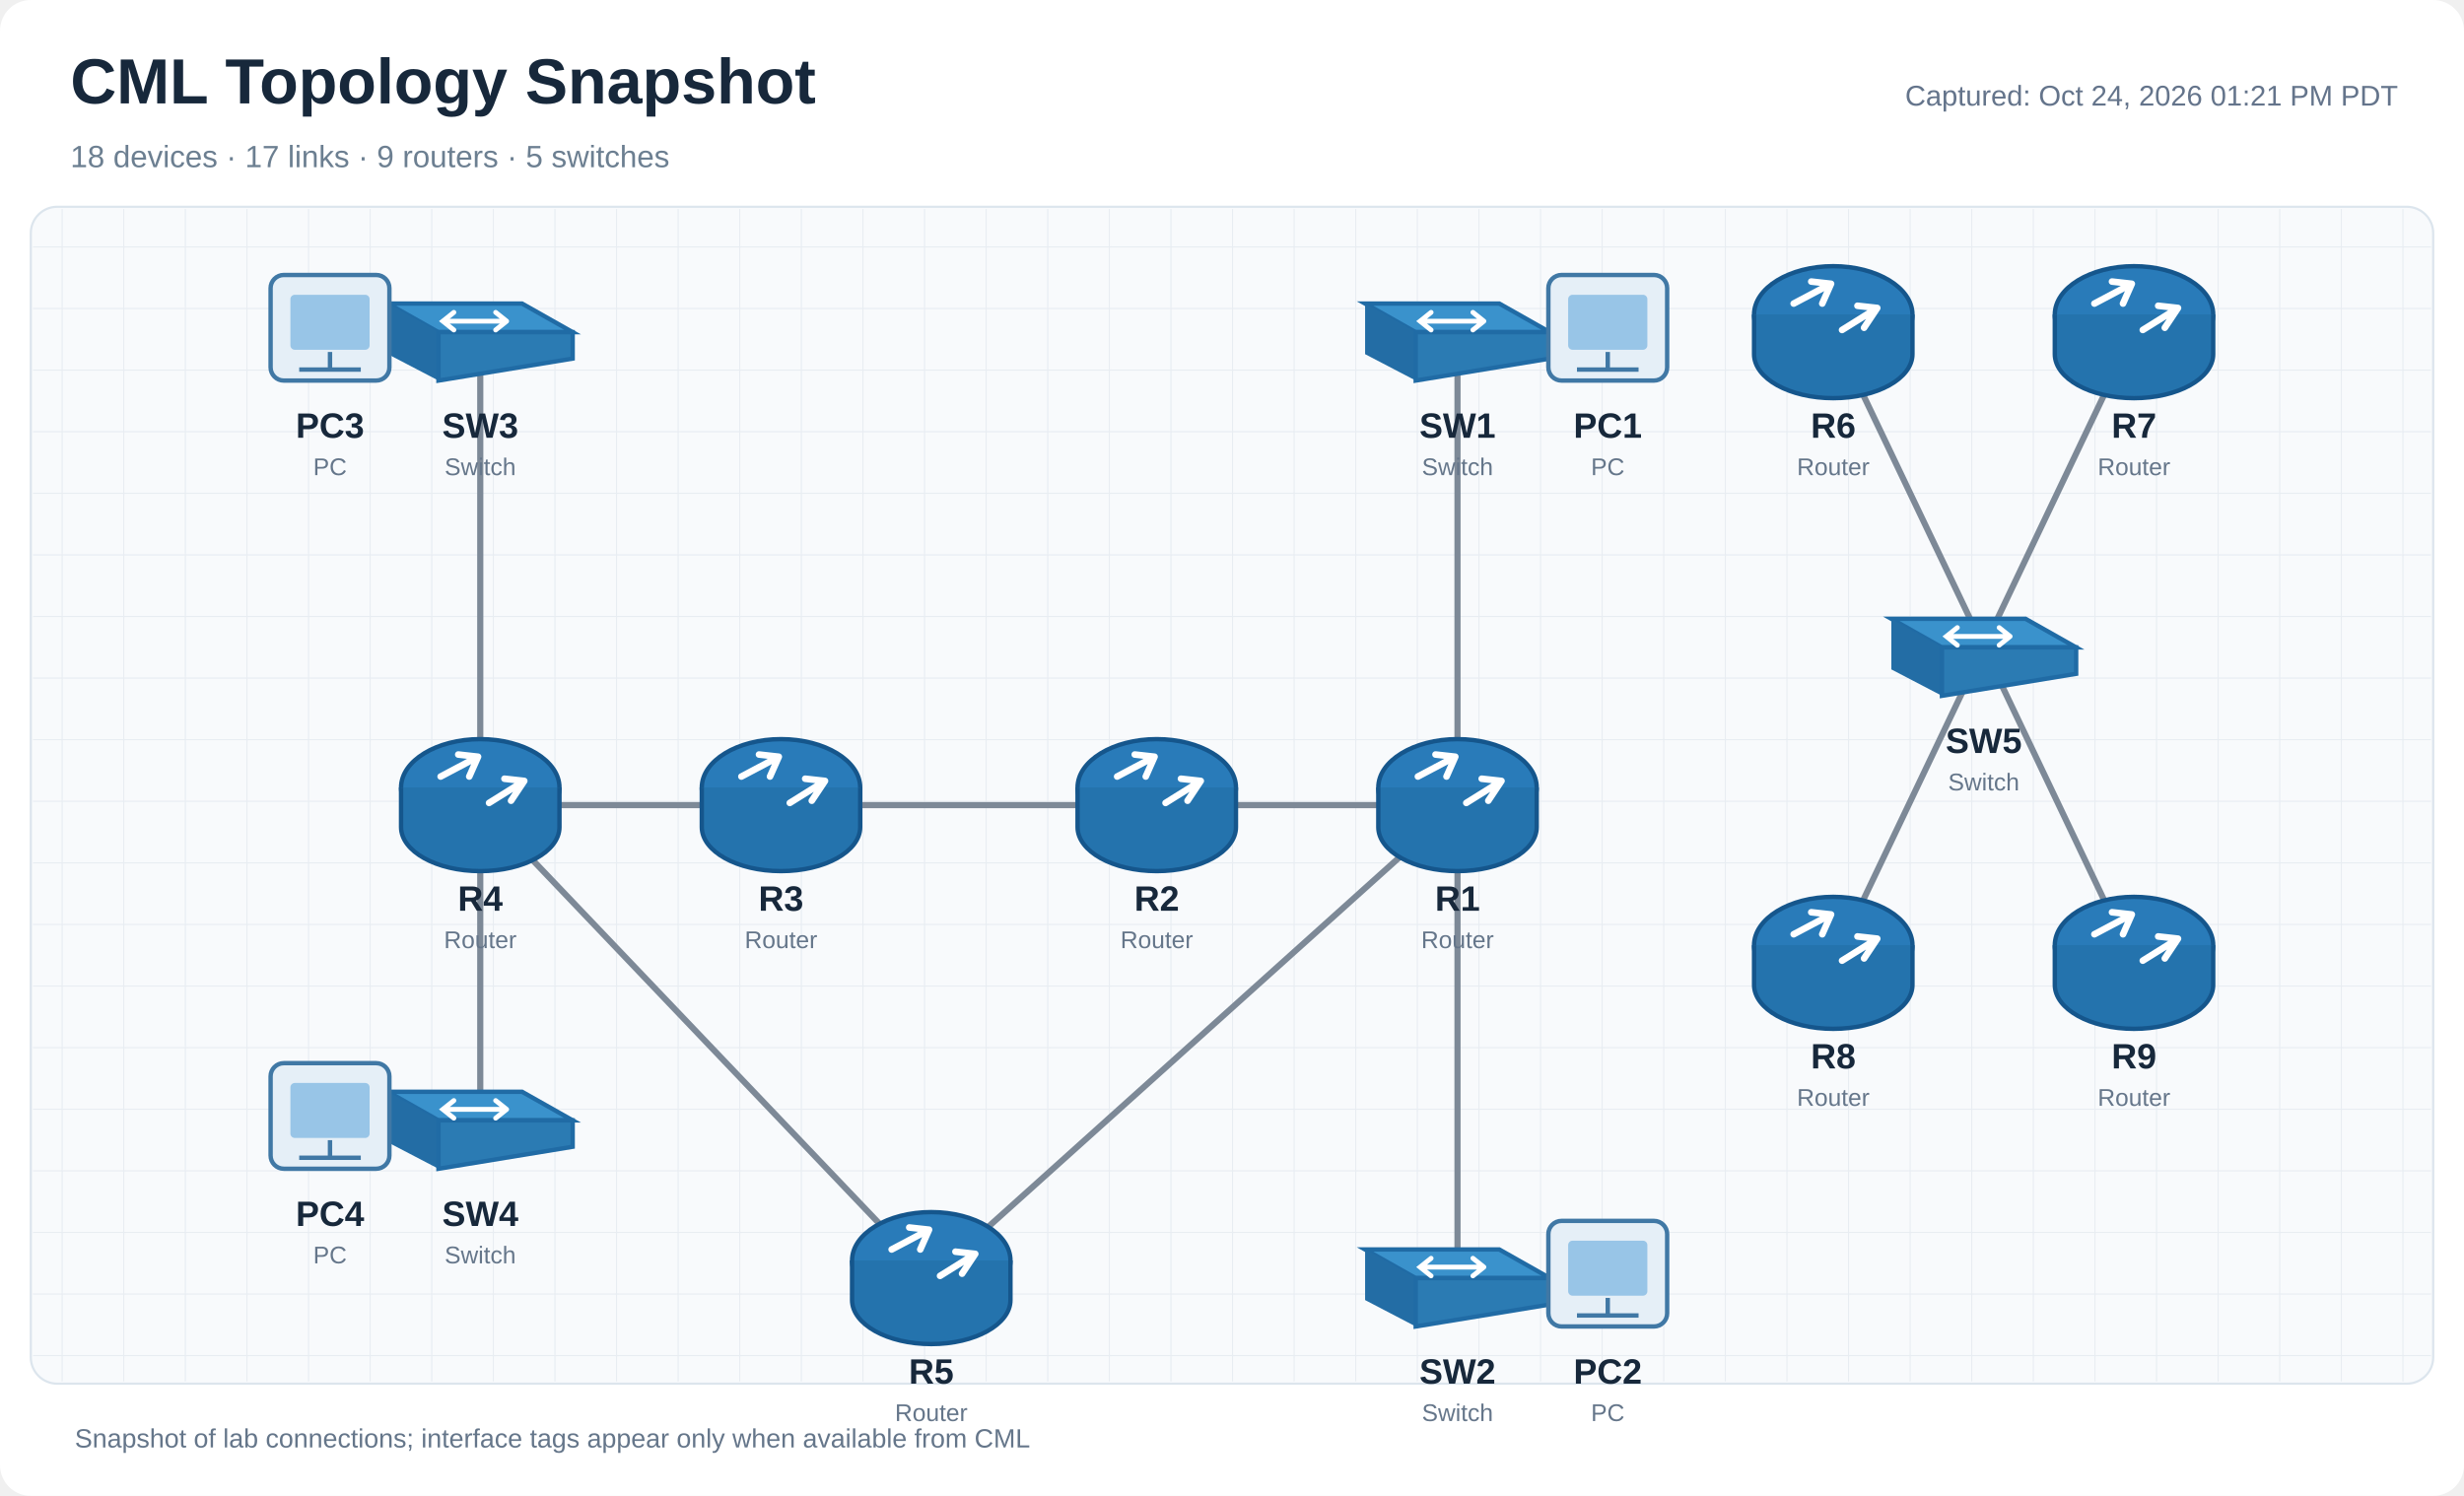
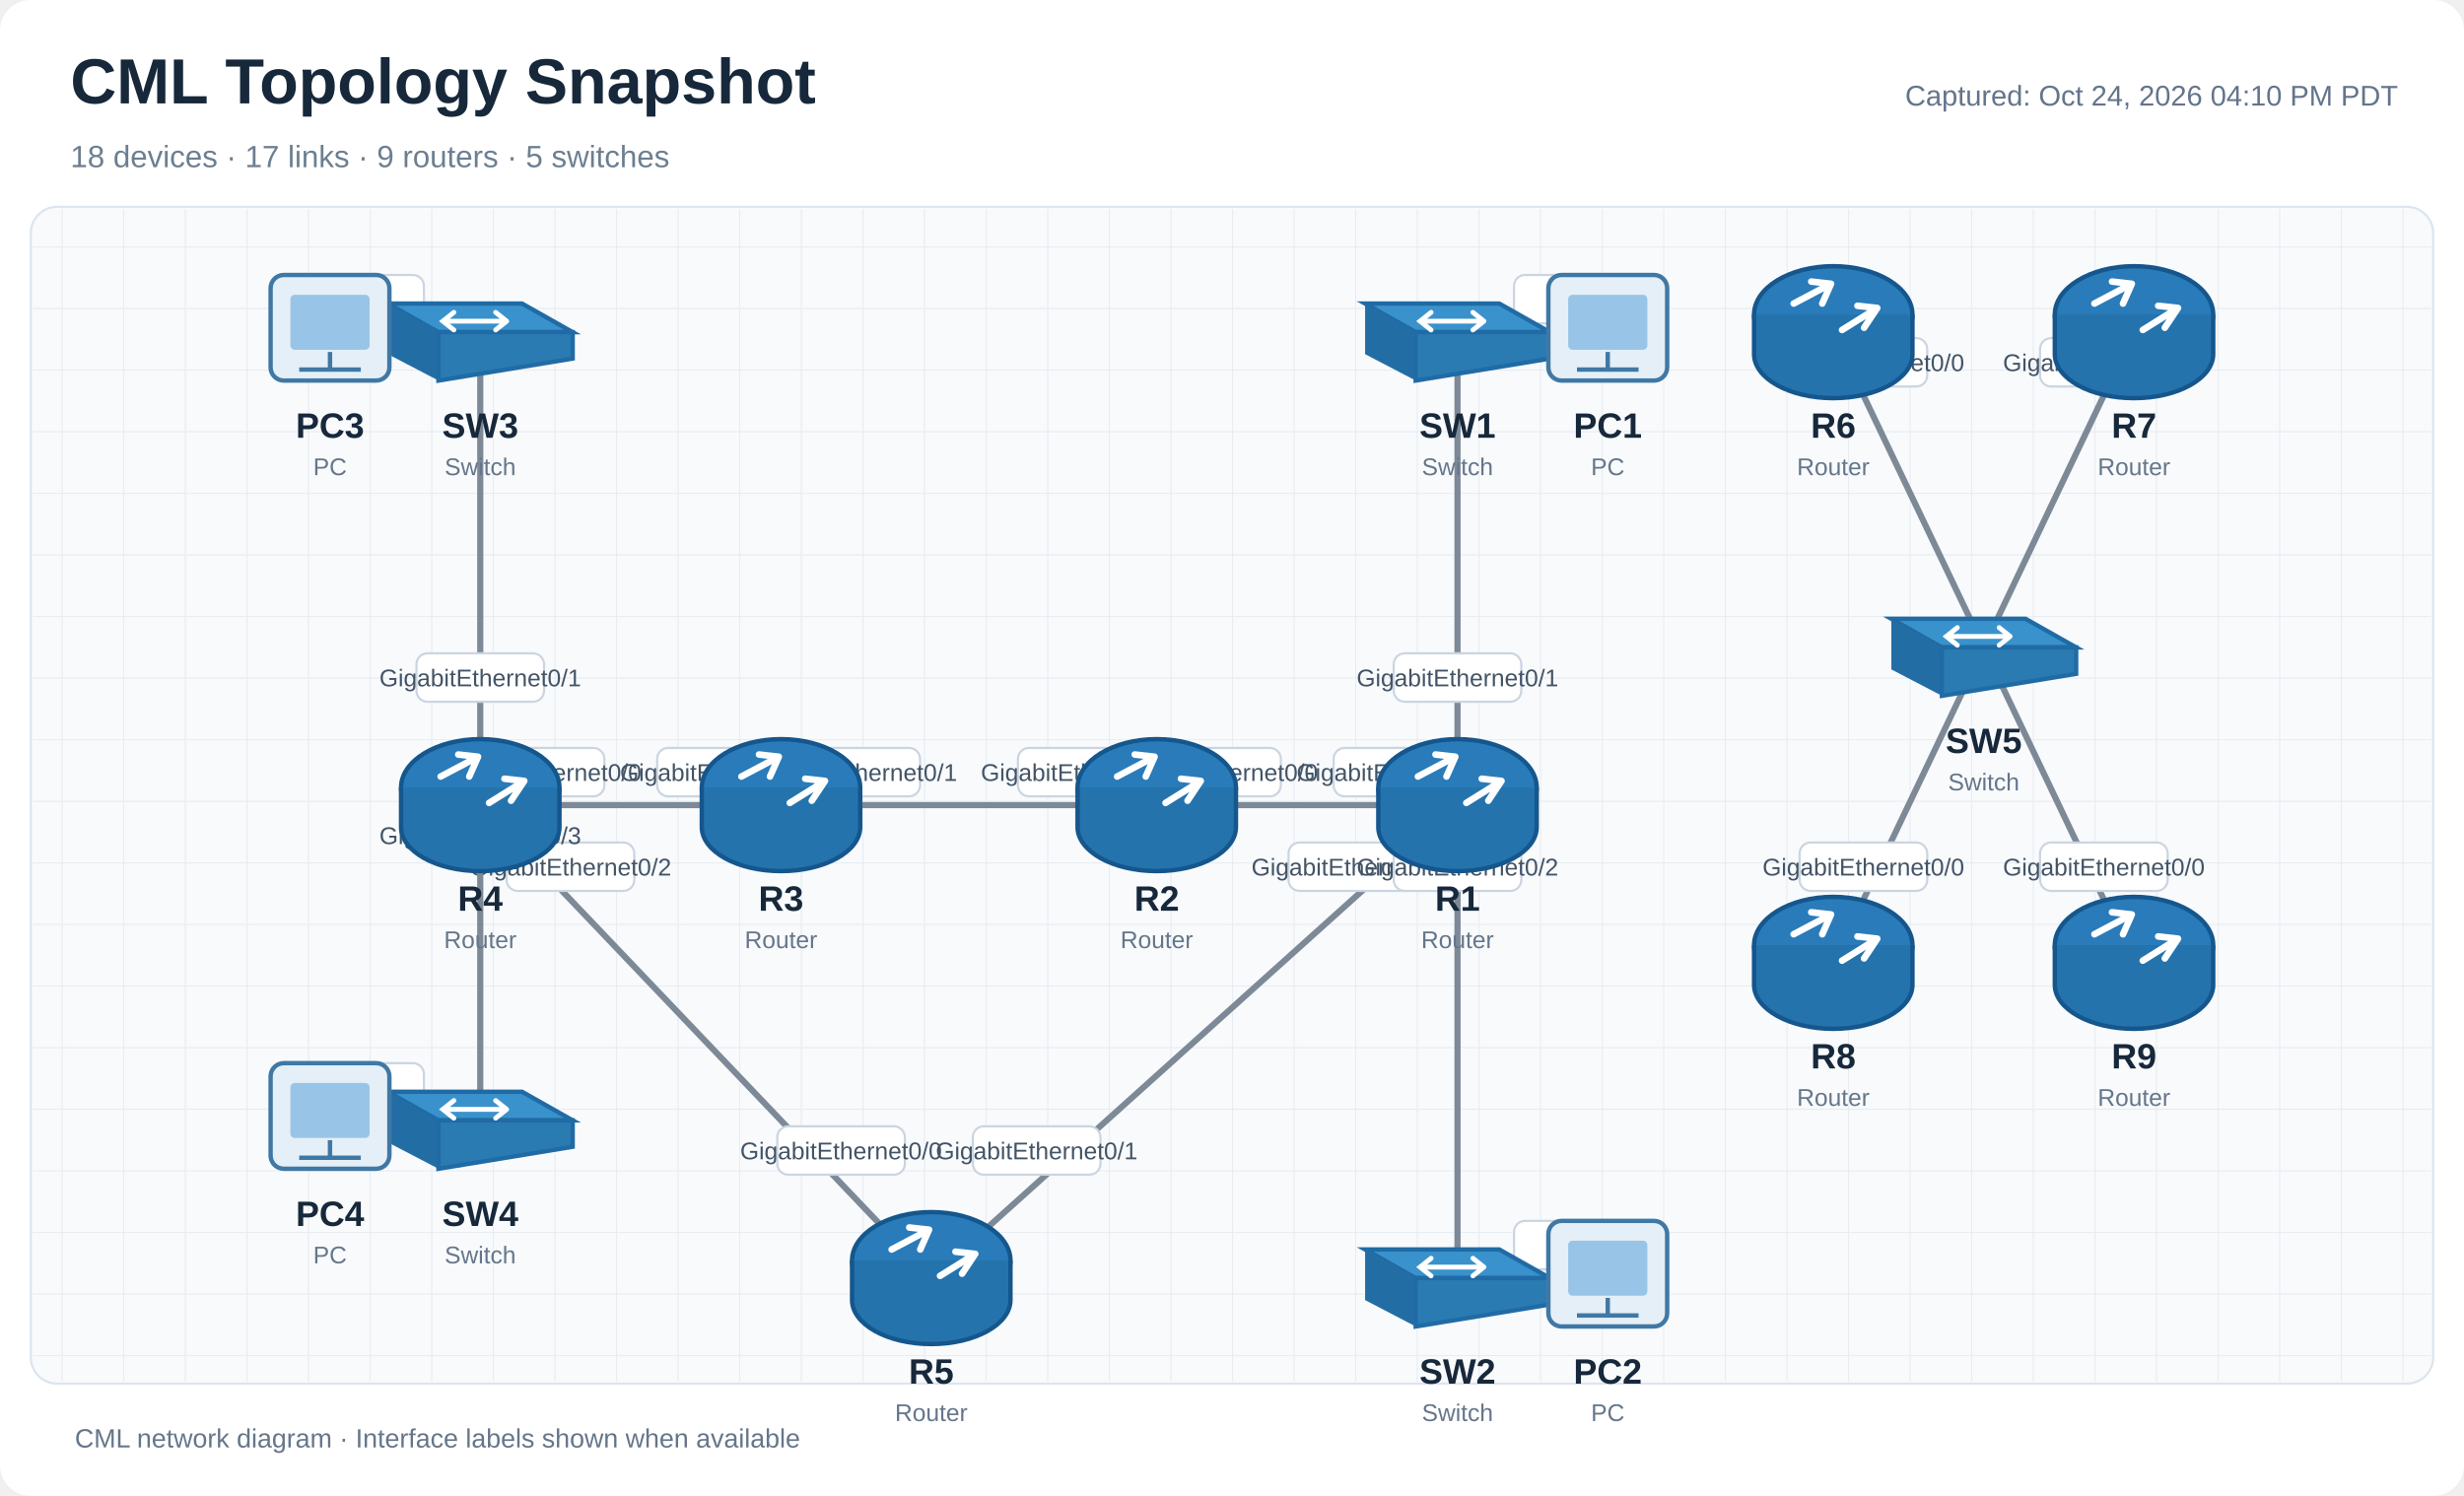
<svg xmlns="http://www.w3.org/2000/svg" width="1120" height="680" viewBox="0 0 1120 680" data-nodes="18" data-links="17" data-routers="9" data-switches="5">
  <defs>
    <pattern id="grid" width="28" height="28" patternUnits="userSpaceOnUse">
      <path d="M28 0H0V28" fill="none" stroke="#e8edf2" stroke-width="1" />
    </pattern>
  </defs>
  <rect width="1120" height="680" rx="14" fill="#fff" />
  <rect x="14" y="94" width="1092" height="535" rx="12" fill="#f8fafc" stroke="#dce5ed" />
  <rect x="15" y="95" width="1090" height="533" rx="12" fill="url(#grid)" />
  <text x="32" y="47" font-family="Arial,Segoe UI,sans-serif" font-size="29" font-weight="700" fill="#17283b">CML Topology Snapshot</text>
  <text x="32" y="76" font-family="Arial,Segoe UI,sans-serif" font-size="14" fill="#6c7f91">18 devices  ·  17 links  ·  9 routers  ·  5 switches</text>
-   <text x="1090" y="48" text-anchor="end" font-family="Arial,Segoe UI,sans-serif" font-size="13" fill="#64748b">Captured: Oct 24, 2026 01:21 PM PDT</text>
+   <text x="1090" y="48" text-anchor="end" font-family="Arial,Segoe UI,sans-serif" font-size="13" fill="#64748b">Captured: Oct 24, 2026 04:10 PM PDT</text>
  <line x1="662.5" y1="366.0" x2="525.8" y2="366.0" stroke="#7d8997" stroke-width="2.8" />
+   <rect x="606.2" y="340.0" width="58" height="22" rx="5" fill="#fff" stroke="#cbd5e1" />
+   <text x="635.2" y="355.0" text-anchor="middle" font-family="Arial,Segoe UI,sans-serif" font-size="11" fill="#435466">GigabitEthernet0/0</text>
+   <rect x="524.2" y="340.0" width="58" height="22" rx="5" fill="#fff" stroke="#cbd5e1" />
+   <text x="553.2" y="355.0" text-anchor="middle" font-family="Arial,Segoe UI,sans-serif" font-size="11" fill="#435466">GigabitEthernet0/0</text>
  <line x1="525.8" y1="366.0" x2="355.0" y2="366.0" stroke="#7d8997" stroke-width="2.8" />
+   <rect x="462.7" y="340.0" width="58" height="22" rx="5" fill="#fff" stroke="#cbd5e1" />
+   <text x="491.7" y="355.0" text-anchor="middle" font-family="Arial,Segoe UI,sans-serif" font-size="11" fill="#435466">GigabitEthernet0/1</text>
+   <rect x="360.2" y="340.0" width="58" height="22" rx="5" fill="#fff" stroke="#cbd5e1" />
+   <text x="389.2" y="355.0" text-anchor="middle" font-family="Arial,Segoe UI,sans-serif" font-size="11" fill="#435466">GigabitEthernet0/1</text>
  <line x1="355.0" y1="366.0" x2="218.3" y2="366.0" stroke="#7d8997" stroke-width="2.8" />
+   <rect x="298.7" y="340.0" width="58" height="22" rx="5" fill="#fff" stroke="#cbd5e1" />
+   <text x="327.7" y="355.0" text-anchor="middle" font-family="Arial,Segoe UI,sans-serif" font-size="11" fill="#435466">GigabitEthernet0/0</text>
+   <rect x="216.7" y="340.0" width="58" height="22" rx="5" fill="#fff" stroke="#cbd5e1" />
+   <text x="245.7" y="355.0" text-anchor="middle" font-family="Arial,Segoe UI,sans-serif" font-size="11" fill="#435466">GigabitEthernet0/0</text>
  <line x1="662.5" y1="366.0" x2="423.3" y2="581.0" stroke="#7d8997" stroke-width="2.8" />
+   <rect x="585.7" y="383.0" width="58" height="22" rx="5" fill="#fff" stroke="#cbd5e1" />
+   <text x="614.7" y="398.0" text-anchor="middle" font-family="Arial,Segoe UI,sans-serif" font-size="11" fill="#435466">GigabitEthernet0/3</text>
+   <rect x="442.2" y="512.0" width="58" height="22" rx="5" fill="#fff" stroke="#cbd5e1" />
+   <text x="471.2" y="527.0" text-anchor="middle" font-family="Arial,Segoe UI,sans-serif" font-size="11" fill="#435466">GigabitEthernet0/1</text>
  <line x1="218.3" y1="366.0" x2="423.3" y2="581.0" stroke="#7d8997" stroke-width="2.8" />
+   <rect x="230.3" y="383.0" width="58" height="22" rx="5" fill="#fff" stroke="#cbd5e1" />
+   <text x="259.3" y="398.0" text-anchor="middle" font-family="Arial,Segoe UI,sans-serif" font-size="11" fill="#435466">GigabitEthernet0/2</text>
+   <rect x="353.3" y="512.0" width="58" height="22" rx="5" fill="#fff" stroke="#cbd5e1" />
+   <text x="382.3" y="527.0" text-anchor="middle" font-family="Arial,Segoe UI,sans-serif" font-size="11" fill="#435466">GigabitEthernet0/0</text>
  <line x1="662.5" y1="366.0" x2="662.5" y2="151.0" stroke="#7d8997" stroke-width="2.8" />
+   <rect x="633.5" y="297.0" width="58" height="22" rx="5" fill="#fff" stroke="#cbd5e1" />
+   <text x="662.5" y="312.0" text-anchor="middle" font-family="Arial,Segoe UI,sans-serif" font-size="11" fill="#435466">GigabitEthernet0/1</text>
  <line x1="662.5" y1="366.0" x2="662.5" y2="581.0" stroke="#7d8997" stroke-width="2.8" />
+   <rect x="633.5" y="383.0" width="58" height="22" rx="5" fill="#fff" stroke="#cbd5e1" />
+   <text x="662.5" y="398.0" text-anchor="middle" font-family="Arial,Segoe UI,sans-serif" font-size="11" fill="#435466">GigabitEthernet0/2</text>
  <line x1="218.3" y1="366.0" x2="218.3" y2="151.0" stroke="#7d8997" stroke-width="2.8" />
+   <rect x="189.3" y="297.0" width="58" height="22" rx="5" fill="#fff" stroke="#cbd5e1" />
+   <text x="218.3" y="312.0" text-anchor="middle" font-family="Arial,Segoe UI,sans-serif" font-size="11" fill="#435466">GigabitEthernet0/1</text>
  <line x1="662.5" y1="151.0" x2="730.8" y2="151.0" stroke="#7d8997" stroke-width="2.8" />
+   <rect x="688.2" y="125.0" width="58" height="22" rx="5" fill="#fff" stroke="#cbd5e1" />
+   <text x="717.2" y="140.0" text-anchor="middle" font-family="Arial,Segoe UI,sans-serif" font-size="11" fill="#435466">eth0</text>
  <line x1="662.5" y1="581.0" x2="730.8" y2="581.0" stroke="#7d8997" stroke-width="2.8" />
+   <rect x="688.2" y="555.0" width="58" height="22" rx="5" fill="#fff" stroke="#cbd5e1" />
+   <text x="717.2" y="570.0" text-anchor="middle" font-family="Arial,Segoe UI,sans-serif" font-size="11" fill="#435466">eth0</text>
  <line x1="218.3" y1="151.0" x2="150.0" y2="151.0" stroke="#7d8997" stroke-width="2.8" />
+   <rect x="134.7" y="125.0" width="58" height="22" rx="5" fill="#fff" stroke="#cbd5e1" />
+   <text x="163.7" y="140.0" text-anchor="middle" font-family="Arial,Segoe UI,sans-serif" font-size="11" fill="#435466">eth0</text>
  <line x1="218.3" y1="366.0" x2="218.3" y2="509.3" stroke="#7d8997" stroke-width="2.8" />
+   <rect x="189.3" y="368.7" width="58" height="22" rx="5" fill="#fff" stroke="#cbd5e1" />
+   <text x="218.3" y="383.7" text-anchor="middle" font-family="Arial,Segoe UI,sans-serif" font-size="11" fill="#435466">GigabitEthernet0/3</text>
  <line x1="218.3" y1="509.3" x2="150.0" y2="509.3" stroke="#7d8997" stroke-width="2.8" />
+   <rect x="134.7" y="483.3" width="58" height="22" rx="5" fill="#fff" stroke="#cbd5e1" />
+   <text x="163.7" y="498.3" text-anchor="middle" font-family="Arial,Segoe UI,sans-serif" font-size="11" fill="#435466">eth0</text>
  <line x1="833.3" y1="151.0" x2="901.7" y2="294.3" stroke="#7d8997" stroke-width="2.8" />
+   <rect x="818.0" y="153.7" width="58" height="22" rx="5" fill="#fff" stroke="#cbd5e1" />
+   <text x="847.0" y="168.7" text-anchor="middle" font-family="Arial,Segoe UI,sans-serif" font-size="11" fill="#435466">GigabitEthernet0/0</text>
  <line x1="970.0" y1="151.0" x2="901.7" y2="294.3" stroke="#7d8997" stroke-width="2.8" />
+   <rect x="927.3" y="153.7" width="58" height="22" rx="5" fill="#fff" stroke="#cbd5e1" />
+   <text x="956.3" y="168.7" text-anchor="middle" font-family="Arial,Segoe UI,sans-serif" font-size="11" fill="#435466">GigabitEthernet0/0</text>
  <line x1="833.3" y1="437.7" x2="901.7" y2="294.3" stroke="#7d8997" stroke-width="2.8" />
+   <rect x="818.0" y="383.0" width="58" height="22" rx="5" fill="#fff" stroke="#cbd5e1" />
+   <text x="847.0" y="398.0" text-anchor="middle" font-family="Arial,Segoe UI,sans-serif" font-size="11" fill="#435466">GigabitEthernet0/0</text>
  <line x1="970.0" y1="437.7" x2="901.7" y2="294.3" stroke="#7d8997" stroke-width="2.8" />
+   <rect x="927.3" y="383.0" width="58" height="22" rx="5" fill="#fff" stroke="#cbd5e1" />
+   <text x="956.3" y="398.0" text-anchor="middle" font-family="Arial,Segoe UI,sans-serif" font-size="11" fill="#435466">GigabitEthernet0/0</text>
  <g transform="translate(662.5,366.0)">
    <ellipse cx="0" cy="-8" rx="36" ry="22" fill="#297bb9" stroke="#15568c" stroke-width="2" />
    <rect x="-36" y="-8" width="72" height="18" fill="#2473ad" />
    <path d="M-36 -8 V10 A36 20 0 0 0 36 10 V-8" fill="#2473ad" stroke="#15568c" stroke-width="2" />
    <path d="M-18 -13 L-1 -22 M-1 -22 l-4 9 M-1 -22 l-9 -1 M4 -1 L20 -11 M20 -11 l-6 9 M20 -11 l-9 -1" stroke="#fff" stroke-width="3" stroke-linecap="round" fill="none" />
    <text x="0" y="48" text-anchor="middle" font-family="Arial,Segoe UI,sans-serif" font-size="16" font-weight="700" fill="#17283b">R1</text>
    <text x="0" y="65" text-anchor="middle" font-family="Arial,Segoe UI,sans-serif" font-size="11" fill="#65768a">Router</text>
  </g>
  <g transform="translate(525.8,366.0)">
    <ellipse cx="0" cy="-8" rx="36" ry="22" fill="#297bb9" stroke="#15568c" stroke-width="2" />
    <rect x="-36" y="-8" width="72" height="18" fill="#2473ad" />
    <path d="M-36 -8 V10 A36 20 0 0 0 36 10 V-8" fill="#2473ad" stroke="#15568c" stroke-width="2" />
    <path d="M-18 -13 L-1 -22 M-1 -22 l-4 9 M-1 -22 l-9 -1 M4 -1 L20 -11 M20 -11 l-6 9 M20 -11 l-9 -1" stroke="#fff" stroke-width="3" stroke-linecap="round" fill="none" />
    <text x="0" y="48" text-anchor="middle" font-family="Arial,Segoe UI,sans-serif" font-size="16" font-weight="700" fill="#17283b">R2</text>
    <text x="0" y="65" text-anchor="middle" font-family="Arial,Segoe UI,sans-serif" font-size="11" fill="#65768a">Router</text>
  </g>
  <g transform="translate(355.0,366.0)">
    <ellipse cx="0" cy="-8" rx="36" ry="22" fill="#297bb9" stroke="#15568c" stroke-width="2" />
    <rect x="-36" y="-8" width="72" height="18" fill="#2473ad" />
    <path d="M-36 -8 V10 A36 20 0 0 0 36 10 V-8" fill="#2473ad" stroke="#15568c" stroke-width="2" />
    <path d="M-18 -13 L-1 -22 M-1 -22 l-4 9 M-1 -22 l-9 -1 M4 -1 L20 -11 M20 -11 l-6 9 M20 -11 l-9 -1" stroke="#fff" stroke-width="3" stroke-linecap="round" fill="none" />
    <text x="0" y="48" text-anchor="middle" font-family="Arial,Segoe UI,sans-serif" font-size="16" font-weight="700" fill="#17283b">R3</text>
    <text x="0" y="65" text-anchor="middle" font-family="Arial,Segoe UI,sans-serif" font-size="11" fill="#65768a">Router</text>
  </g>
  <g transform="translate(218.3,366.0)">
    <ellipse cx="0" cy="-8" rx="36" ry="22" fill="#297bb9" stroke="#15568c" stroke-width="2" />
    <rect x="-36" y="-8" width="72" height="18" fill="#2473ad" />
    <path d="M-36 -8 V10 A36 20 0 0 0 36 10 V-8" fill="#2473ad" stroke="#15568c" stroke-width="2" />
    <path d="M-18 -13 L-1 -22 M-1 -22 l-4 9 M-1 -22 l-9 -1 M4 -1 L20 -11 M20 -11 l-6 9 M20 -11 l-9 -1" stroke="#fff" stroke-width="3" stroke-linecap="round" fill="none" />
    <text x="0" y="48" text-anchor="middle" font-family="Arial,Segoe UI,sans-serif" font-size="16" font-weight="700" fill="#17283b">R4</text>
    <text x="0" y="65" text-anchor="middle" font-family="Arial,Segoe UI,sans-serif" font-size="11" fill="#65768a">Router</text>
  </g>
  <g transform="translate(423.3,581.0)">
    <ellipse cx="0" cy="-8" rx="36" ry="22" fill="#297bb9" stroke="#15568c" stroke-width="2" />
    <rect x="-36" y="-8" width="72" height="18" fill="#2473ad" />
    <path d="M-36 -8 V10 A36 20 0 0 0 36 10 V-8" fill="#2473ad" stroke="#15568c" stroke-width="2" />
    <path d="M-18 -13 L-1 -22 M-1 -22 l-4 9 M-1 -22 l-9 -1 M4 -1 L20 -11 M20 -11 l-6 9 M20 -11 l-9 -1" stroke="#fff" stroke-width="3" stroke-linecap="round" fill="none" />
    <text x="0" y="48" text-anchor="middle" font-family="Arial,Segoe UI,sans-serif" font-size="16" font-weight="700" fill="#17283b">R5</text>
    <text x="0" y="65" text-anchor="middle" font-family="Arial,Segoe UI,sans-serif" font-size="11" fill="#65768a">Router</text>
  </g>
  <g transform="translate(662.5,151.0)">
    <path d="M-42 -13 L19 -13 L42 0 L-19 0Z" fill="#3a92cc" stroke="#206ba5" stroke-width="2" />
    <path d="M-42 -13 V10 L-19 22 V0Z" fill="#236da5" />
    <path d="M-19 0 L42 0 V12 L-19 22Z" fill="#2b7bb3" stroke="#206ba5" stroke-width="2" />
    <path d="M-17 -5 H12 M-12 -9 l-5 4 5 4 M12 -5 l-5 -4 M12 -5 l-5 4" fill="none" stroke="#fff" stroke-width="2.2" stroke-linecap="round" />
    <text x="0" y="48" text-anchor="middle" font-family="Arial,Segoe UI,sans-serif" font-size="16" font-weight="700" fill="#17283b">SW1</text>
    <text x="0" y="65" text-anchor="middle" font-family="Arial,Segoe UI,sans-serif" font-size="11" fill="#65768a">Switch</text>
  </g>
  <g transform="translate(662.5,581.0)">
    <path d="M-42 -13 L19 -13 L42 0 L-19 0Z" fill="#3a92cc" stroke="#206ba5" stroke-width="2" />
    <path d="M-42 -13 V10 L-19 22 V0Z" fill="#236da5" />
    <path d="M-19 0 L42 0 V12 L-19 22Z" fill="#2b7bb3" stroke="#206ba5" stroke-width="2" />
    <path d="M-17 -5 H12 M-12 -9 l-5 4 5 4 M12 -5 l-5 -4 M12 -5 l-5 4" fill="none" stroke="#fff" stroke-width="2.2" stroke-linecap="round" />
    <text x="0" y="48" text-anchor="middle" font-family="Arial,Segoe UI,sans-serif" font-size="16" font-weight="700" fill="#17283b">SW2</text>
    <text x="0" y="65" text-anchor="middle" font-family="Arial,Segoe UI,sans-serif" font-size="11" fill="#65768a">Switch</text>
  </g>
  <g transform="translate(218.3,151.0)">
    <path d="M-42 -13 L19 -13 L42 0 L-19 0Z" fill="#3a92cc" stroke="#206ba5" stroke-width="2" />
    <path d="M-42 -13 V10 L-19 22 V0Z" fill="#236da5" />
    <path d="M-19 0 L42 0 V12 L-19 22Z" fill="#2b7bb3" stroke="#206ba5" stroke-width="2" />
    <path d="M-17 -5 H12 M-12 -9 l-5 4 5 4 M12 -5 l-5 -4 M12 -5 l-5 4" fill="none" stroke="#fff" stroke-width="2.2" stroke-linecap="round" />
    <text x="0" y="48" text-anchor="middle" font-family="Arial,Segoe UI,sans-serif" font-size="16" font-weight="700" fill="#17283b">SW3</text>
    <text x="0" y="65" text-anchor="middle" font-family="Arial,Segoe UI,sans-serif" font-size="11" fill="#65768a">Switch</text>
  </g>
  <g transform="translate(730.8,151.0)">
    <rect x="-27" y="-26" width="54" height="48" rx="6" fill="#e5eff7" stroke="#4078a5" stroke-width="2" />
    <rect x="-18" y="-17" width="36" height="25" rx="2" fill="#98c5e7" />
    <path d="M0 9 V17 M-14 17 H14" stroke="#4078a5" stroke-width="2" />
    <text x="0" y="48" text-anchor="middle" font-family="Arial,Segoe UI,sans-serif" font-size="16" font-weight="700" fill="#17283b">PC1</text>
    <text x="0" y="65" text-anchor="middle" font-family="Arial,Segoe UI,sans-serif" font-size="11" fill="#65768a">PC</text>
  </g>
  <g transform="translate(730.8,581.0)">
    <rect x="-27" y="-26" width="54" height="48" rx="6" fill="#e5eff7" stroke="#4078a5" stroke-width="2" />
    <rect x="-18" y="-17" width="36" height="25" rx="2" fill="#98c5e7" />
    <path d="M0 9 V17 M-14 17 H14" stroke="#4078a5" stroke-width="2" />
    <text x="0" y="48" text-anchor="middle" font-family="Arial,Segoe UI,sans-serif" font-size="16" font-weight="700" fill="#17283b">PC2</text>
    <text x="0" y="65" text-anchor="middle" font-family="Arial,Segoe UI,sans-serif" font-size="11" fill="#65768a">PC</text>
  </g>
  <g transform="translate(150.0,151.0)">
    <rect x="-27" y="-26" width="54" height="48" rx="6" fill="#e5eff7" stroke="#4078a5" stroke-width="2" />
    <rect x="-18" y="-17" width="36" height="25" rx="2" fill="#98c5e7" />
    <path d="M0 9 V17 M-14 17 H14" stroke="#4078a5" stroke-width="2" />
    <text x="0" y="48" text-anchor="middle" font-family="Arial,Segoe UI,sans-serif" font-size="16" font-weight="700" fill="#17283b">PC3</text>
    <text x="0" y="65" text-anchor="middle" font-family="Arial,Segoe UI,sans-serif" font-size="11" fill="#65768a">PC</text>
  </g>
  <g transform="translate(218.3,509.3)">
    <path d="M-42 -13 L19 -13 L42 0 L-19 0Z" fill="#3a92cc" stroke="#206ba5" stroke-width="2" />
    <path d="M-42 -13 V10 L-19 22 V0Z" fill="#236da5" />
    <path d="M-19 0 L42 0 V12 L-19 22Z" fill="#2b7bb3" stroke="#206ba5" stroke-width="2" />
    <path d="M-17 -5 H12 M-12 -9 l-5 4 5 4 M12 -5 l-5 -4 M12 -5 l-5 4" fill="none" stroke="#fff" stroke-width="2.2" stroke-linecap="round" />
    <text x="0" y="48" text-anchor="middle" font-family="Arial,Segoe UI,sans-serif" font-size="16" font-weight="700" fill="#17283b">SW4</text>
    <text x="0" y="65" text-anchor="middle" font-family="Arial,Segoe UI,sans-serif" font-size="11" fill="#65768a">Switch</text>
  </g>
  <g transform="translate(150.0,509.3)">
    <rect x="-27" y="-26" width="54" height="48" rx="6" fill="#e5eff7" stroke="#4078a5" stroke-width="2" />
    <rect x="-18" y="-17" width="36" height="25" rx="2" fill="#98c5e7" />
    <path d="M0 9 V17 M-14 17 H14" stroke="#4078a5" stroke-width="2" />
    <text x="0" y="48" text-anchor="middle" font-family="Arial,Segoe UI,sans-serif" font-size="16" font-weight="700" fill="#17283b">PC4</text>
    <text x="0" y="65" text-anchor="middle" font-family="Arial,Segoe UI,sans-serif" font-size="11" fill="#65768a">PC</text>
  </g>
  <g transform="translate(833.3,151.0)">
    <ellipse cx="0" cy="-8" rx="36" ry="22" fill="#297bb9" stroke="#15568c" stroke-width="2" />
    <rect x="-36" y="-8" width="72" height="18" fill="#2473ad" />
    <path d="M-36 -8 V10 A36 20 0 0 0 36 10 V-8" fill="#2473ad" stroke="#15568c" stroke-width="2" />
    <path d="M-18 -13 L-1 -22 M-1 -22 l-4 9 M-1 -22 l-9 -1 M4 -1 L20 -11 M20 -11 l-6 9 M20 -11 l-9 -1" stroke="#fff" stroke-width="3" stroke-linecap="round" fill="none" />
    <text x="0" y="48" text-anchor="middle" font-family="Arial,Segoe UI,sans-serif" font-size="16" font-weight="700" fill="#17283b">R6</text>
    <text x="0" y="65" text-anchor="middle" font-family="Arial,Segoe UI,sans-serif" font-size="11" fill="#65768a">Router</text>
  </g>
  <g transform="translate(970.0,151.0)">
    <ellipse cx="0" cy="-8" rx="36" ry="22" fill="#297bb9" stroke="#15568c" stroke-width="2" />
    <rect x="-36" y="-8" width="72" height="18" fill="#2473ad" />
    <path d="M-36 -8 V10 A36 20 0 0 0 36 10 V-8" fill="#2473ad" stroke="#15568c" stroke-width="2" />
    <path d="M-18 -13 L-1 -22 M-1 -22 l-4 9 M-1 -22 l-9 -1 M4 -1 L20 -11 M20 -11 l-6 9 M20 -11 l-9 -1" stroke="#fff" stroke-width="3" stroke-linecap="round" fill="none" />
    <text x="0" y="48" text-anchor="middle" font-family="Arial,Segoe UI,sans-serif" font-size="16" font-weight="700" fill="#17283b">R7</text>
    <text x="0" y="65" text-anchor="middle" font-family="Arial,Segoe UI,sans-serif" font-size="11" fill="#65768a">Router</text>
  </g>
  <g transform="translate(833.3,437.7)">
    <ellipse cx="0" cy="-8" rx="36" ry="22" fill="#297bb9" stroke="#15568c" stroke-width="2" />
    <rect x="-36" y="-8" width="72" height="18" fill="#2473ad" />
    <path d="M-36 -8 V10 A36 20 0 0 0 36 10 V-8" fill="#2473ad" stroke="#15568c" stroke-width="2" />
    <path d="M-18 -13 L-1 -22 M-1 -22 l-4 9 M-1 -22 l-9 -1 M4 -1 L20 -11 M20 -11 l-6 9 M20 -11 l-9 -1" stroke="#fff" stroke-width="3" stroke-linecap="round" fill="none" />
    <text x="0" y="48" text-anchor="middle" font-family="Arial,Segoe UI,sans-serif" font-size="16" font-weight="700" fill="#17283b">R8</text>
    <text x="0" y="65" text-anchor="middle" font-family="Arial,Segoe UI,sans-serif" font-size="11" fill="#65768a">Router</text>
  </g>
  <g transform="translate(970.0,437.7)">
    <ellipse cx="0" cy="-8" rx="36" ry="22" fill="#297bb9" stroke="#15568c" stroke-width="2" />
    <rect x="-36" y="-8" width="72" height="18" fill="#2473ad" />
    <path d="M-36 -8 V10 A36 20 0 0 0 36 10 V-8" fill="#2473ad" stroke="#15568c" stroke-width="2" />
    <path d="M-18 -13 L-1 -22 M-1 -22 l-4 9 M-1 -22 l-9 -1 M4 -1 L20 -11 M20 -11 l-6 9 M20 -11 l-9 -1" stroke="#fff" stroke-width="3" stroke-linecap="round" fill="none" />
    <text x="0" y="48" text-anchor="middle" font-family="Arial,Segoe UI,sans-serif" font-size="16" font-weight="700" fill="#17283b">R9</text>
    <text x="0" y="65" text-anchor="middle" font-family="Arial,Segoe UI,sans-serif" font-size="11" fill="#65768a">Router</text>
  </g>
  <g transform="translate(901.7,294.3)">
    <path d="M-42 -13 L19 -13 L42 0 L-19 0Z" fill="#3a92cc" stroke="#206ba5" stroke-width="2" />
    <path d="M-42 -13 V10 L-19 22 V0Z" fill="#236da5" />
    <path d="M-19 0 L42 0 V12 L-19 22Z" fill="#2b7bb3" stroke="#206ba5" stroke-width="2" />
    <path d="M-17 -5 H12 M-12 -9 l-5 4 5 4 M12 -5 l-5 -4 M12 -5 l-5 4" fill="none" stroke="#fff" stroke-width="2.2" stroke-linecap="round" />
    <text x="0" y="48" text-anchor="middle" font-family="Arial,Segoe UI,sans-serif" font-size="16" font-weight="700" fill="#17283b">SW5</text>
    <text x="0" y="65" text-anchor="middle" font-family="Arial,Segoe UI,sans-serif" font-size="11" fill="#65768a">Switch</text>
  </g>
-   <text x="34" y="658" font-family="Arial,Segoe UI,sans-serif" font-size="12" fill="#65768a">Snapshot of lab connections; interface tags appear only when available from CML</text>
+   <text x="34" y="658" font-family="Arial,Segoe UI,sans-serif" font-size="12" fill="#65768a">CML network diagram · Interface labels shown when available</text>
</svg>
